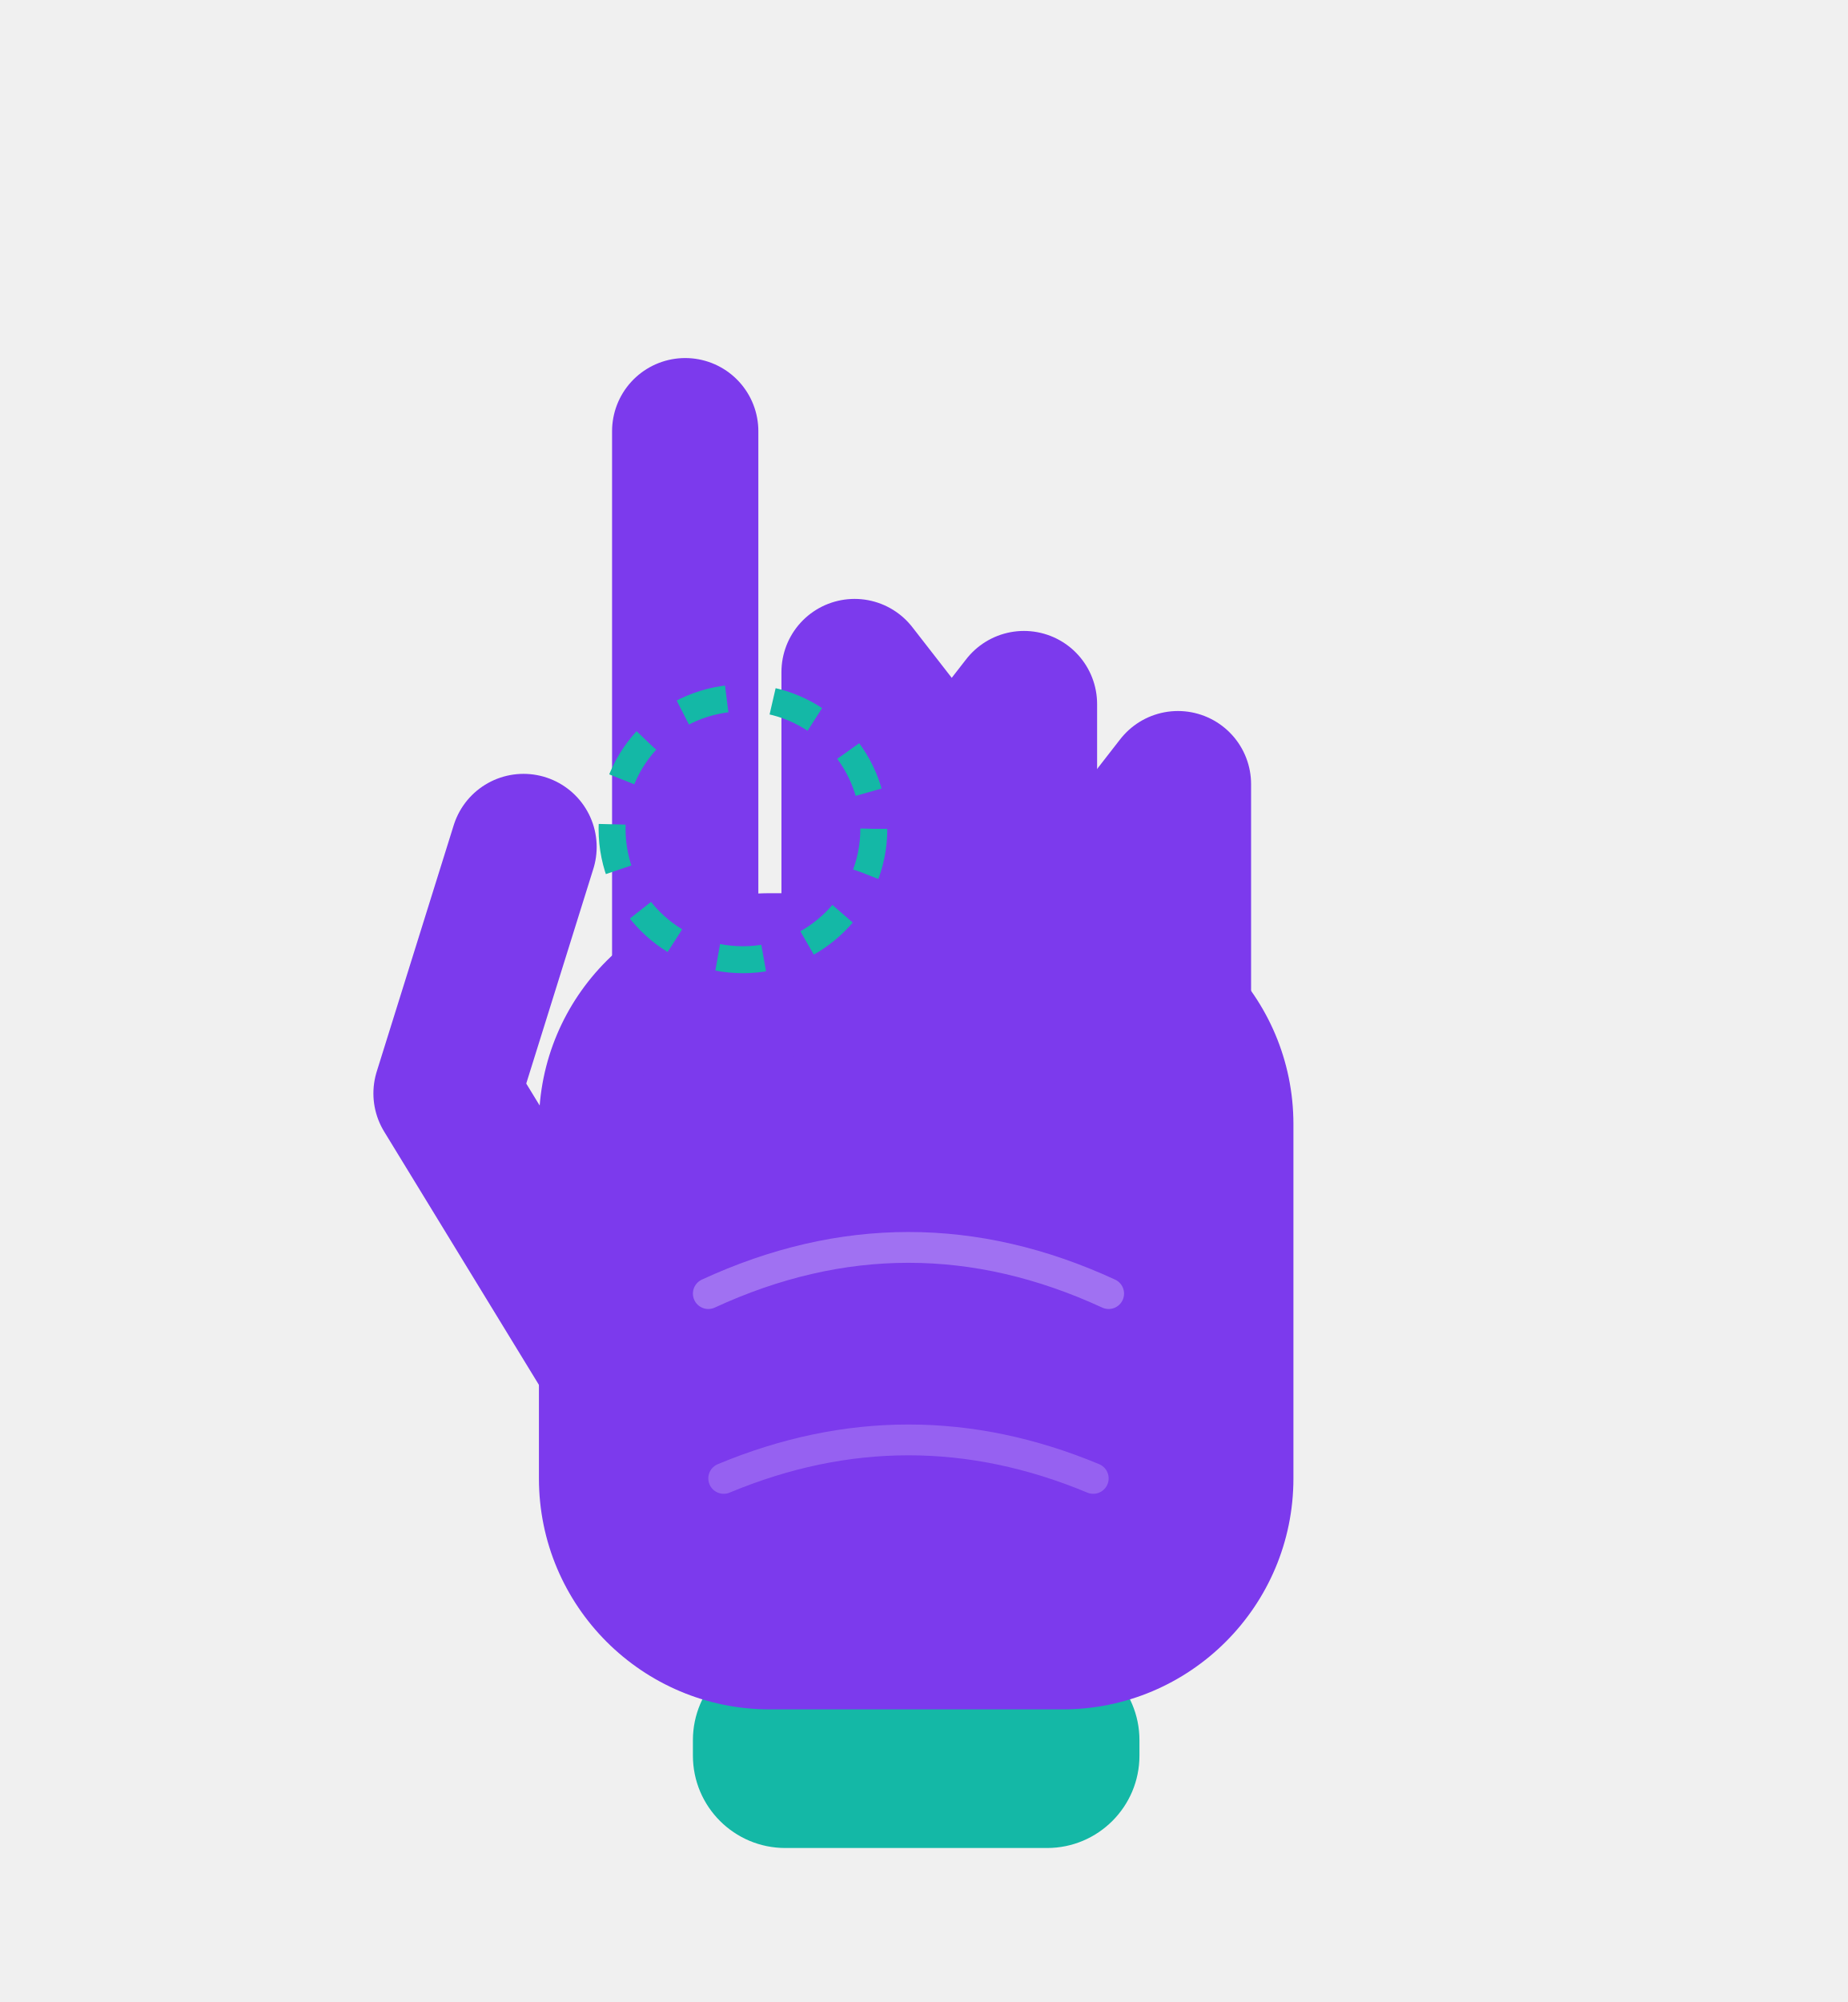
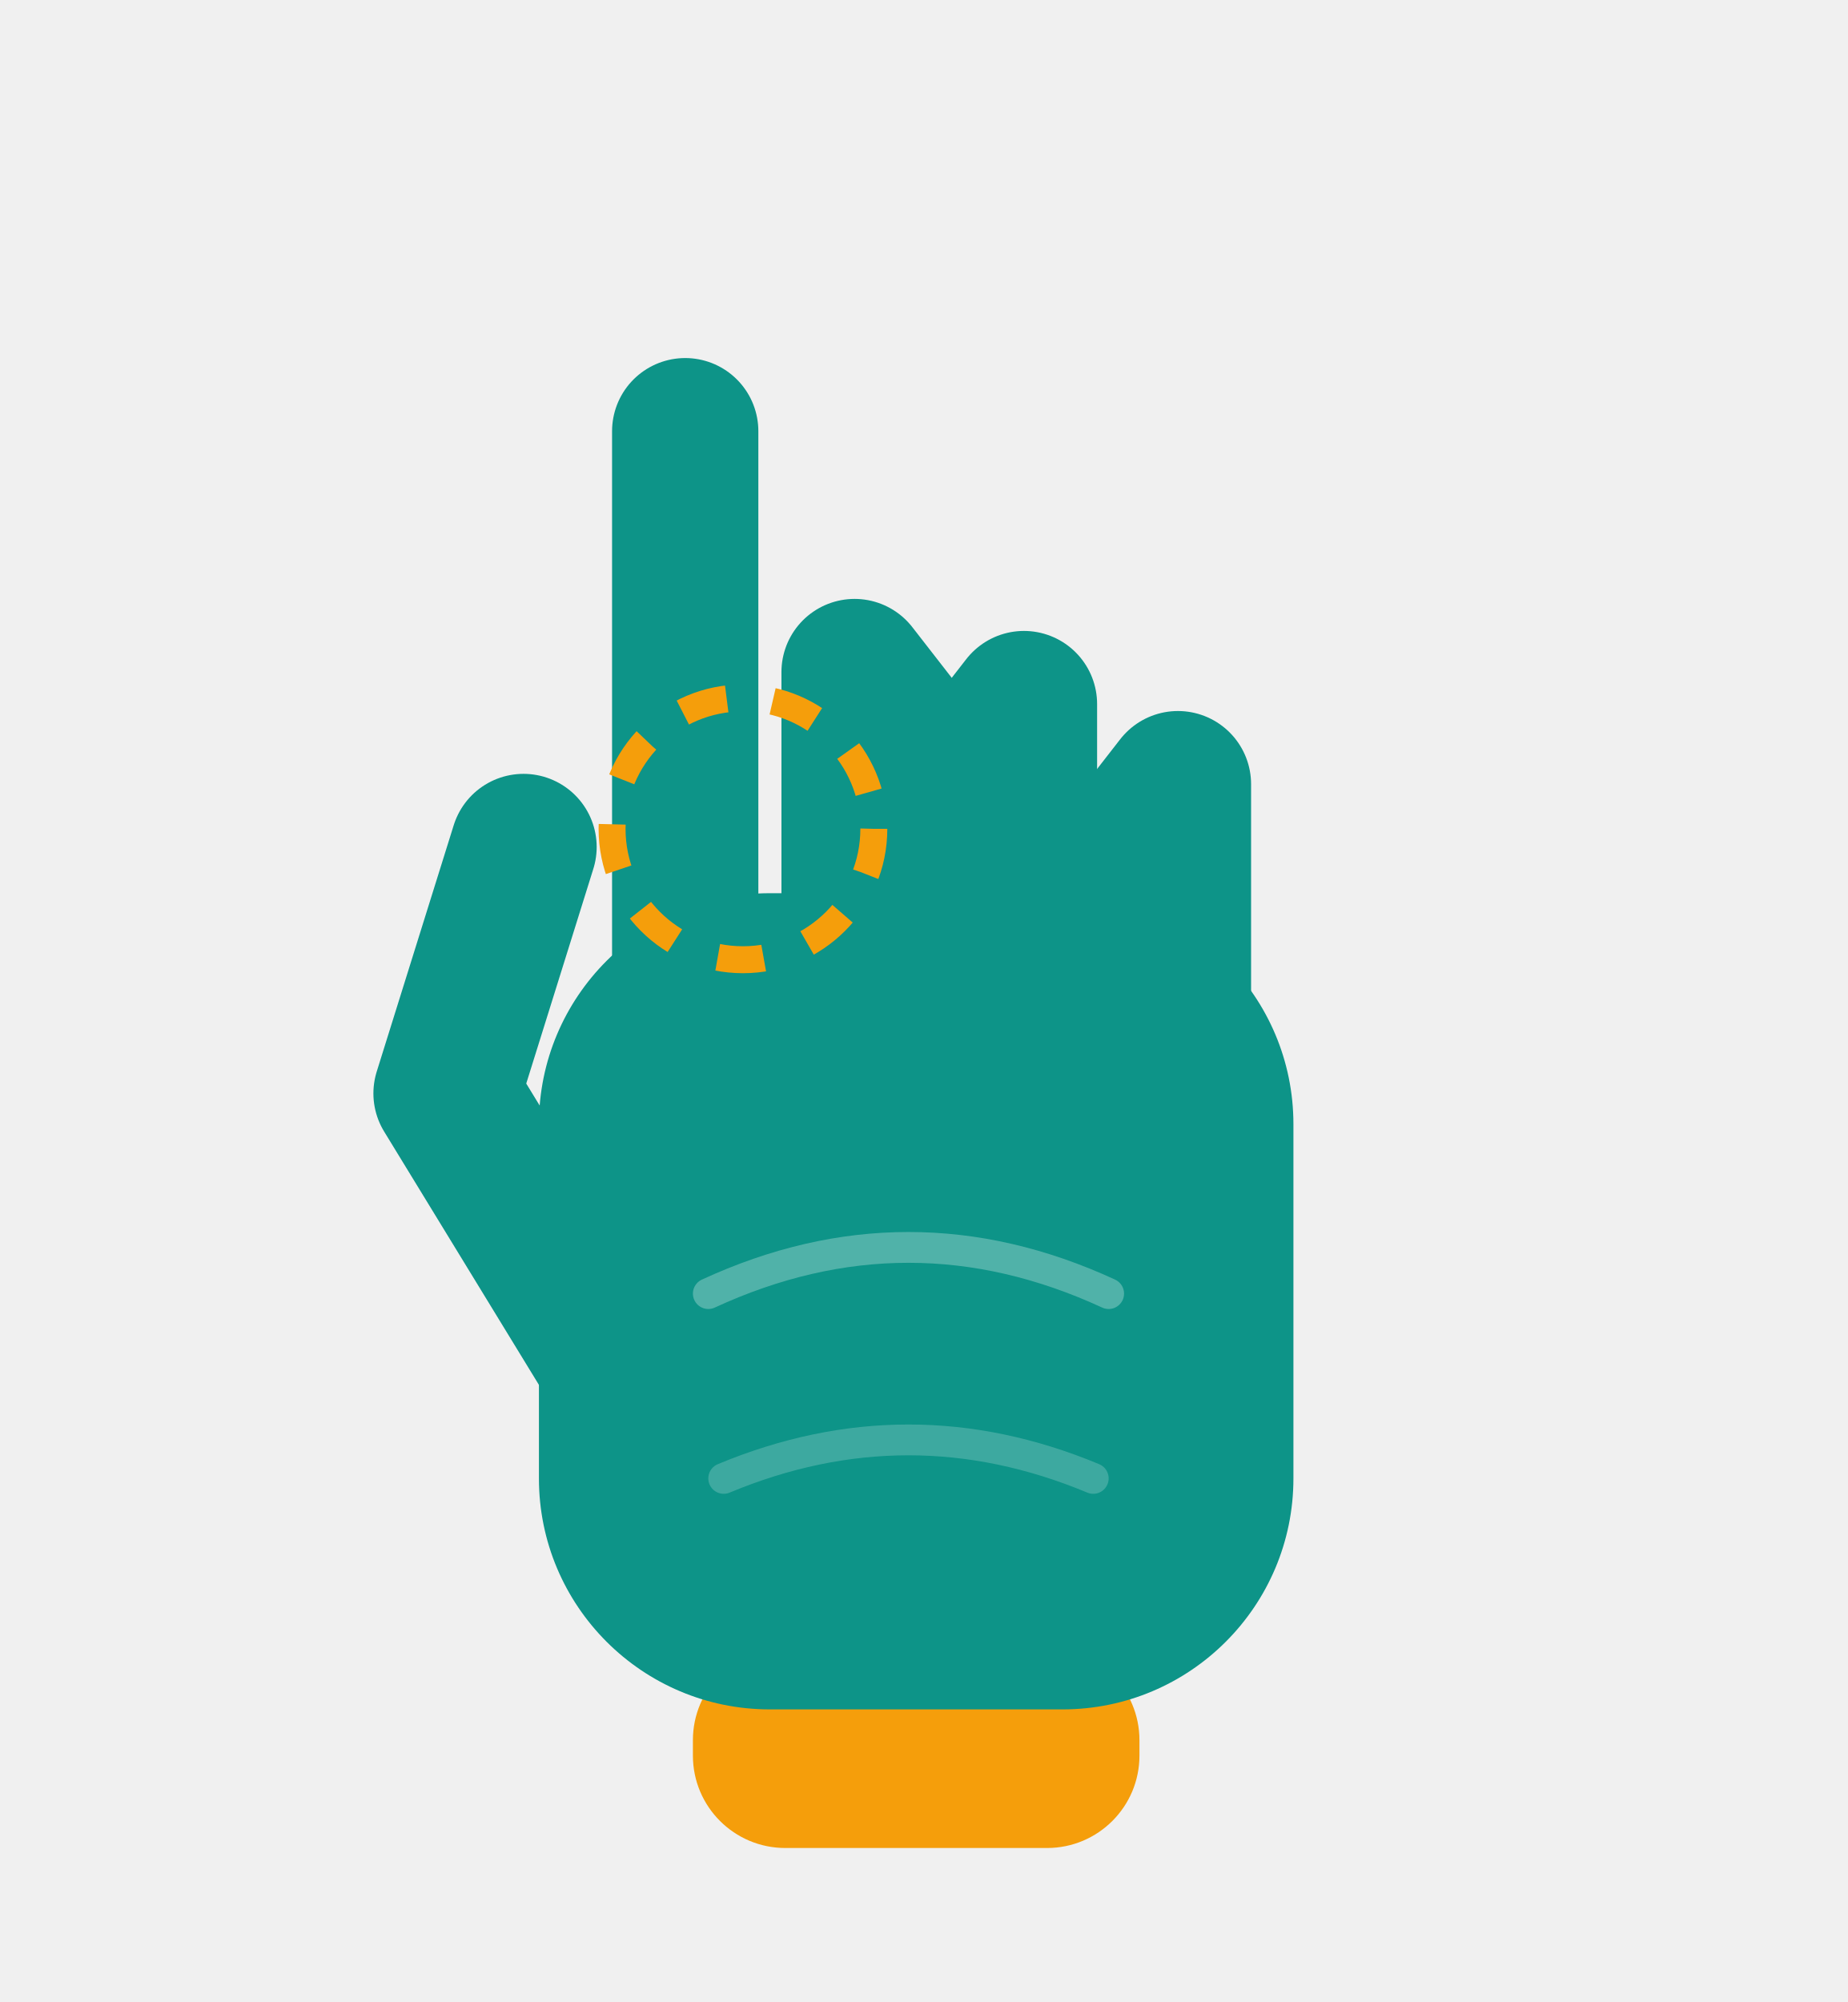
<svg xmlns="http://www.w3.org/2000/svg" viewBox="0 0 240 260" role="img" aria-label="Hand shape for D">
  <g transform="">
    <g transform="">
-       <rect x="90" y="214" width="58" height="26" rx="12" fill="#14B8A6" />
-       <path d="M 80 178 L 58 142 L 68 110" fill="none" stroke="#7C3AED" stroke-width="19" stroke-linecap="round" stroke-linejoin="round" />
-       <rect x="70" y="116" width="98" height="106" rx="30" fill="#7C3AED" />
+       <rect x="90" y="214" width="58" height="26" rx="12" fill="#F59E0B" />
+       <path d="M 80 178 L 58 142 L 68 110" fill="none" stroke="#0D9488" stroke-width="19" stroke-linecap="round" stroke-linejoin="round" />
+       <rect x="70" y="116" width="98" height="106" rx="30" fill="#0D9488" />
      <path d="M 92 168 Q 118 156 144 168" fill="none" stroke="#FFFFFF" stroke-opacity="0.28" stroke-width="4" stroke-linecap="round" />
      <path d="M 94 192 Q 118 182 142 192" fill="none" stroke="#FFFFFF" stroke-opacity="0.2" stroke-width="4" stroke-linecap="round" />
-       <path d="M 89 132 L 89 56" fill="none" stroke="#7C3AED" stroke-width="19" stroke-linecap="round" stroke-linejoin="round" />
-       <path d="M 111 132 L 111 87.28 L 125 105.28" fill="none" stroke="#7C3AED" stroke-width="19" stroke-linecap="round" stroke-linejoin="round" />
-       <path d="M 133 132 L 133 91.44 L 119 109.44" fill="none" stroke="#7C3AED" stroke-width="19" stroke-linecap="round" stroke-linejoin="round" />
-       <path d="M 153 132 L 153 101.84 L 139 119.84" fill="none" stroke="#7C3AED" stroke-width="19" stroke-linecap="round" stroke-linejoin="round" />
-       <circle cx="96.5" cy="107.64" r="17" fill="none" stroke="#14B8A6" stroke-width="3.5" stroke-dasharray="6 6">
+       <path d="M 89 132 L 89 56" fill="none" stroke="#0D9488" stroke-width="19" stroke-linecap="round" stroke-linejoin="round" />
+       <path d="M 111 132 L 111 87.28 L 125 105.28" fill="none" stroke="#0D9488" stroke-width="19" stroke-linecap="round" stroke-linejoin="round" />
+       <path d="M 133 132 L 133 91.44 L 119 109.44" fill="none" stroke="#0D9488" stroke-width="19" stroke-linecap="round" stroke-linejoin="round" />
+       <path d="M 153 132 L 153 101.84 L 139 119.84" fill="none" stroke="#0D9488" stroke-width="19" stroke-linecap="round" stroke-linejoin="round" />
+       <circle cx="96.5" cy="107.64" r="17" fill="none" stroke="#F59E0B" stroke-width="3.5" stroke-dasharray="6 6">
        <animate attributeName="stroke-dashoffset" from="0" to="24" dur="1.6s" repeatCount="indefinite" />
      </circle>
    </g>
  </g>
</svg>
